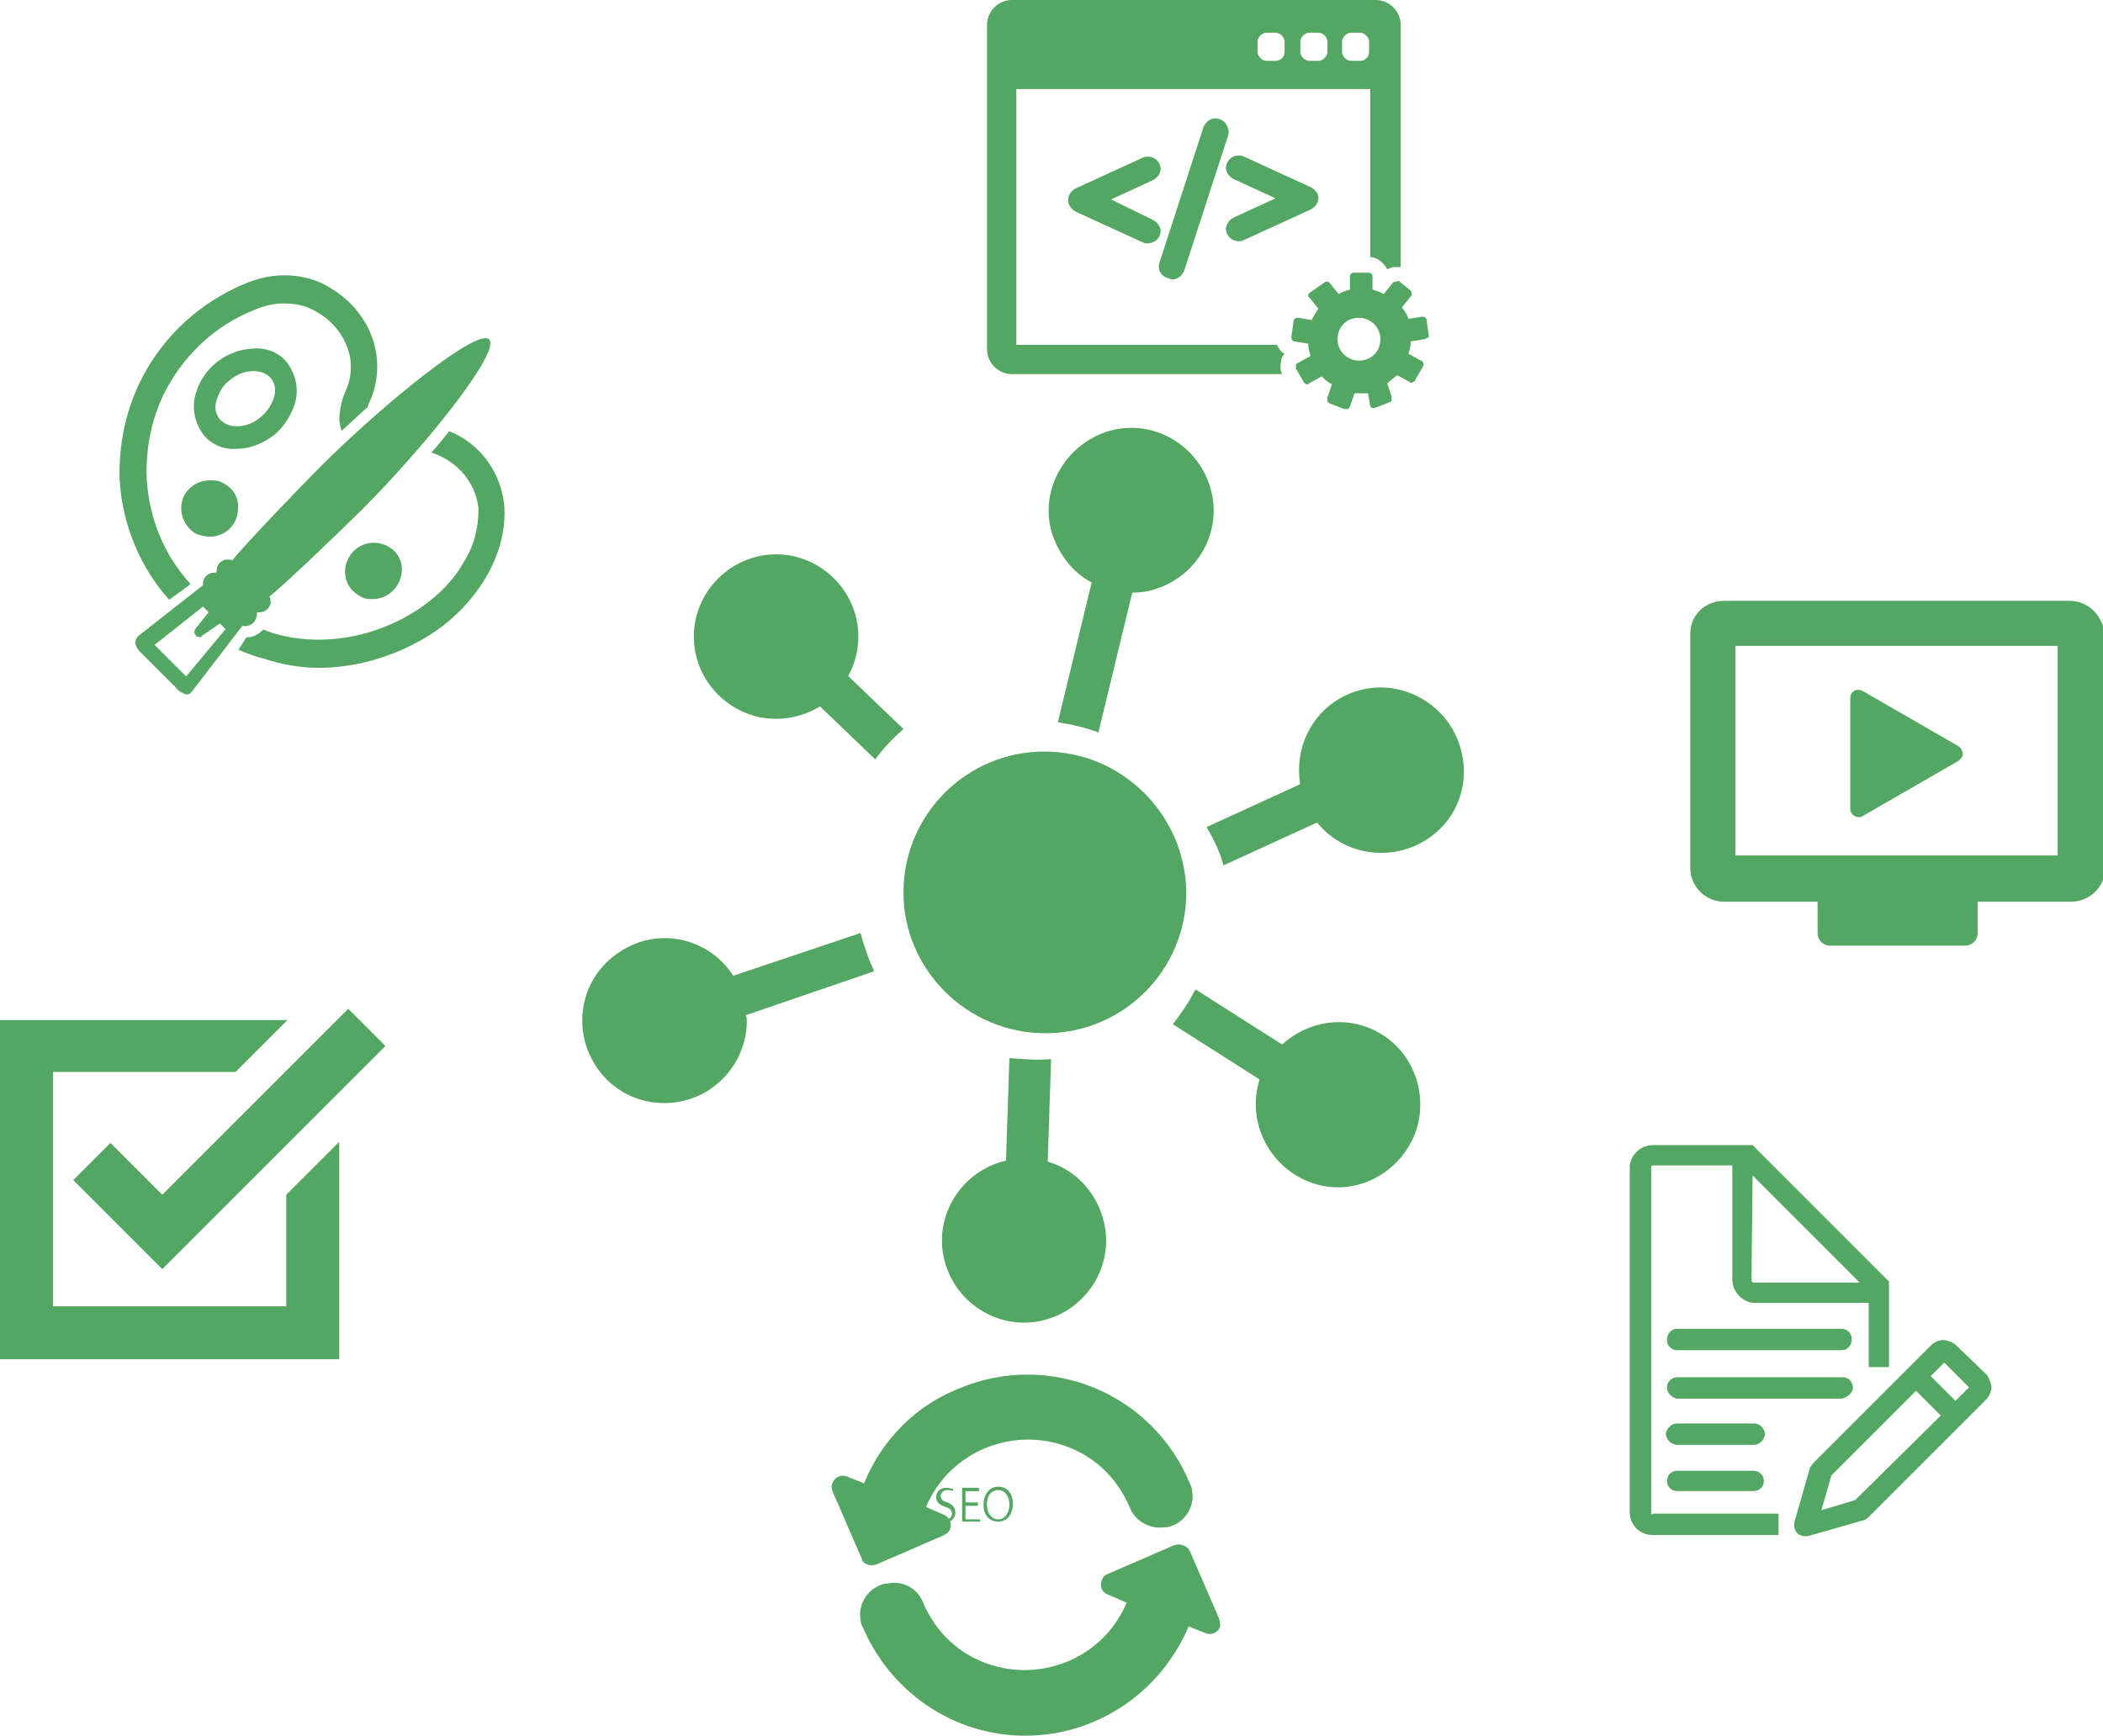
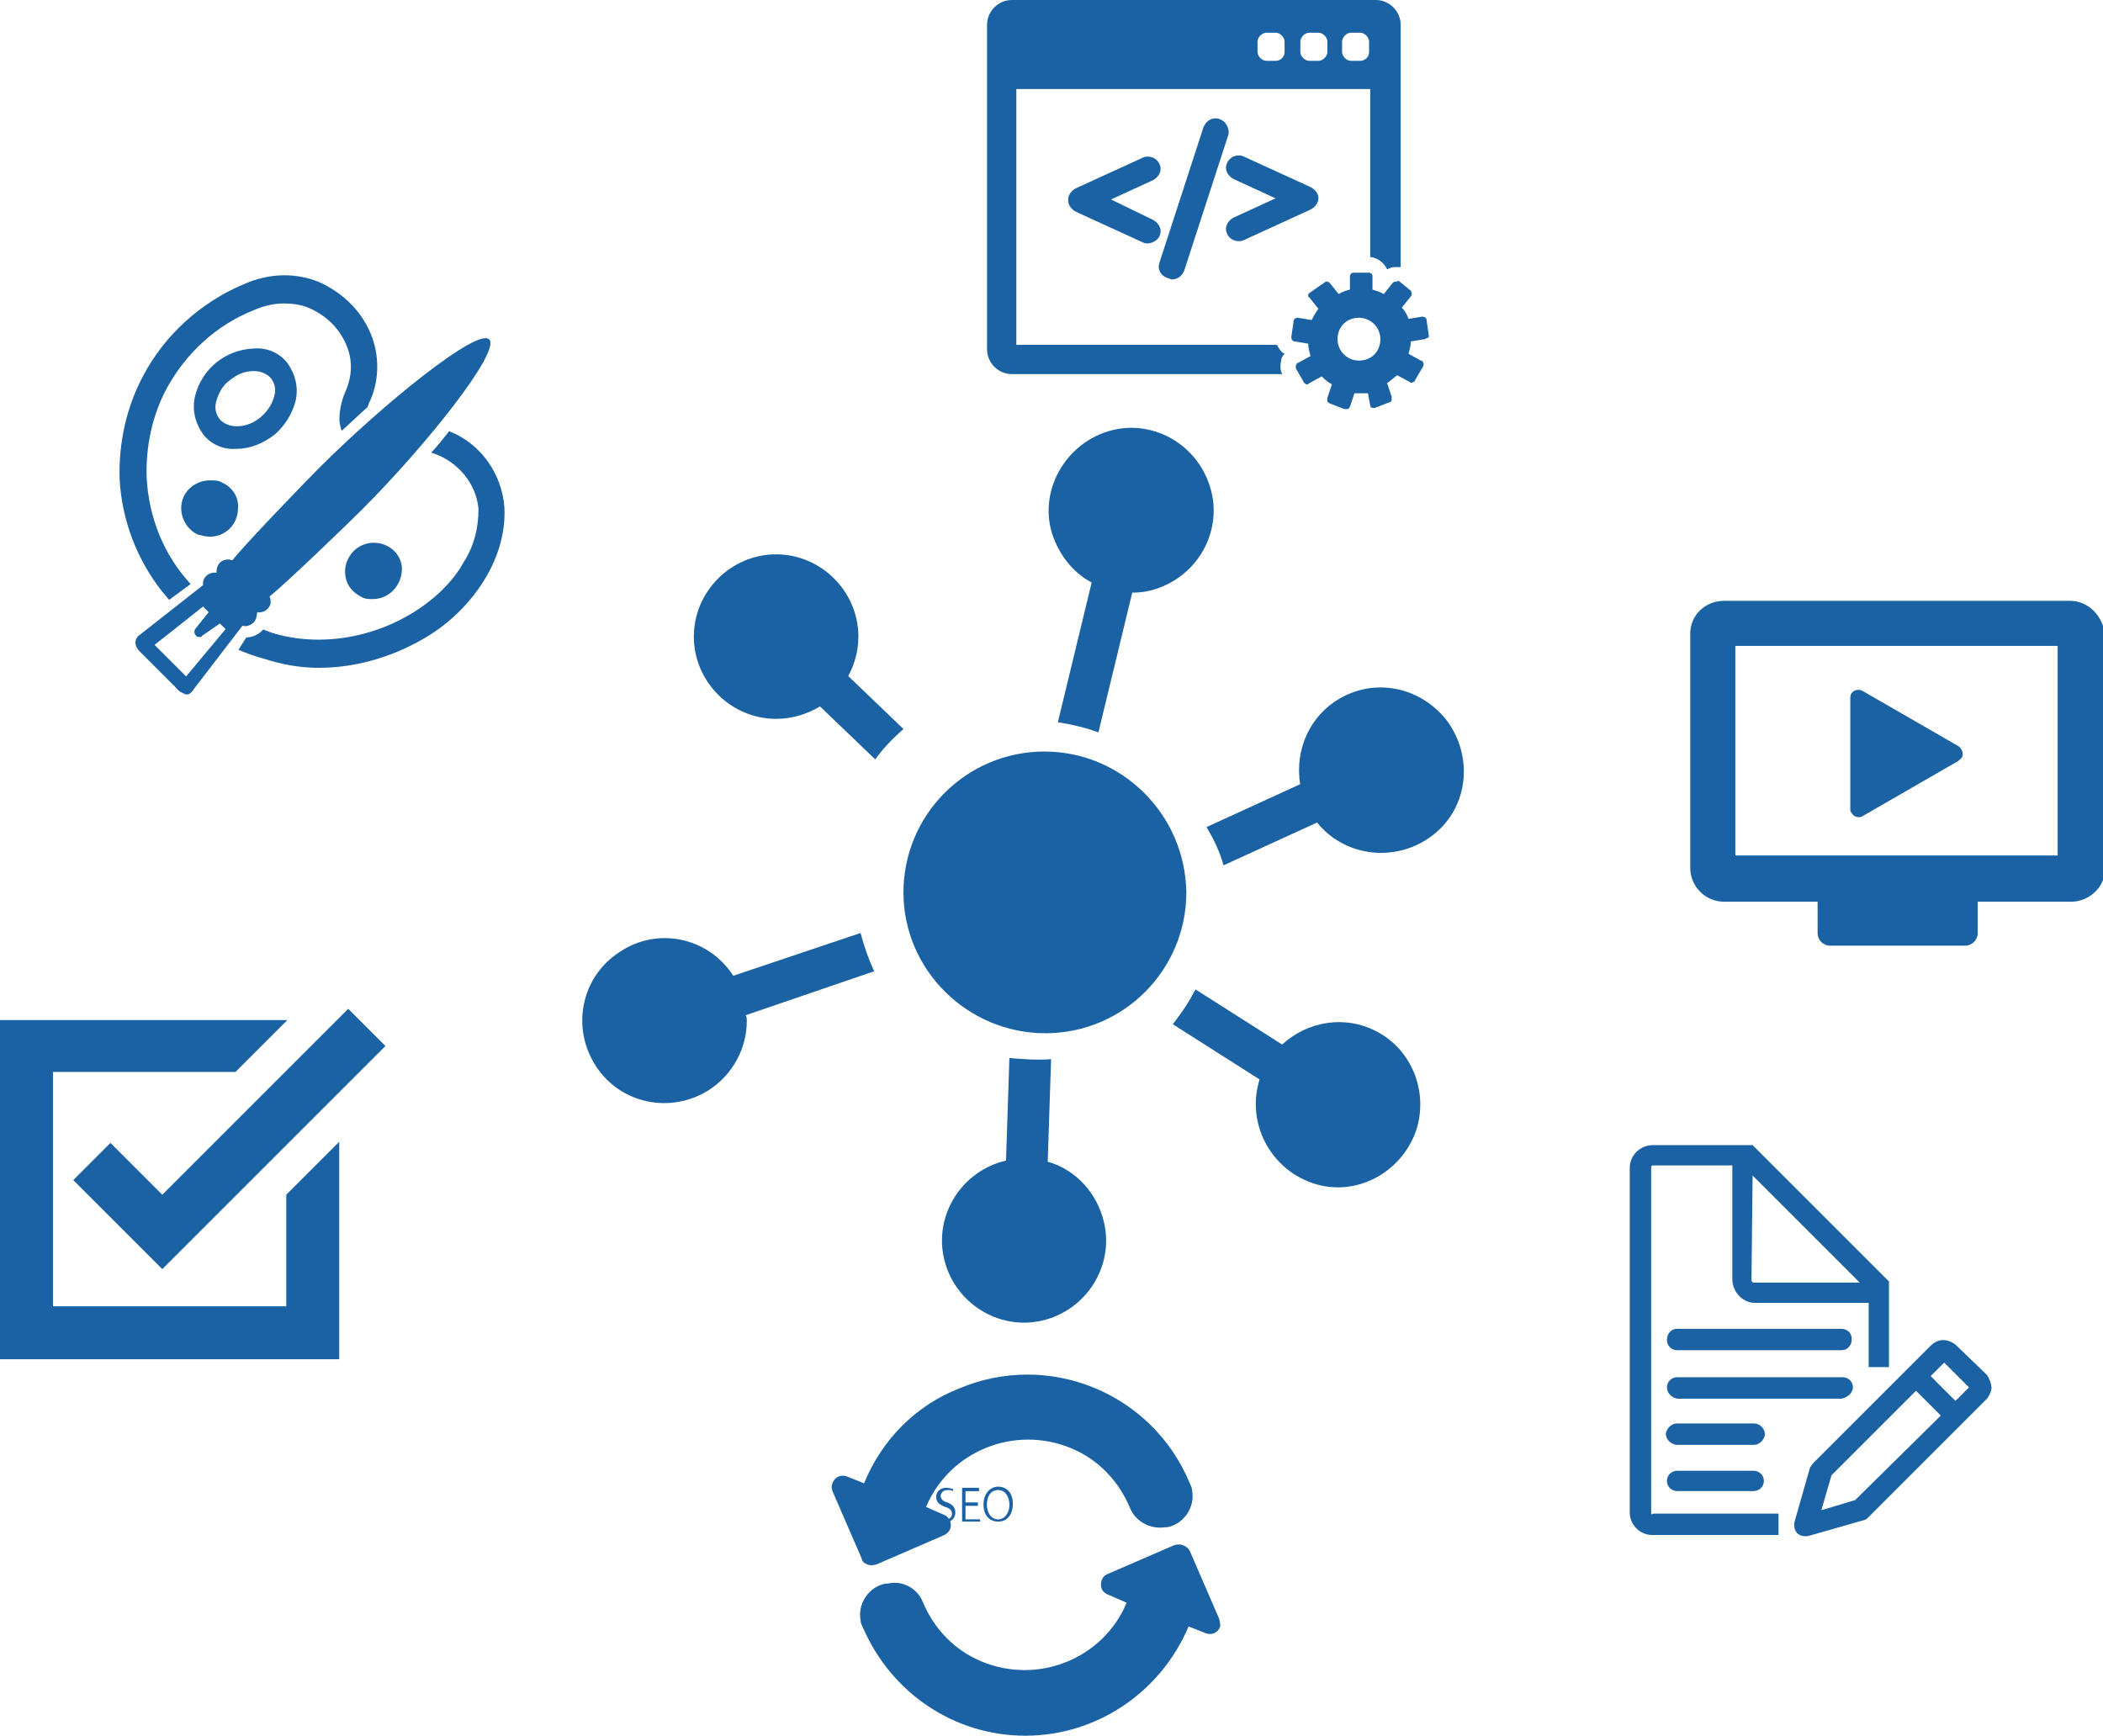
<svg xmlns="http://www.w3.org/2000/svg" version="1.1" id="レイヤー_1" x="0px" y="0px" viewBox="0 0 186.6 154" style="enable-background:new 0 0 186.6 154;" xml:space="preserve">
  <style type="text/css">
- 	.st0{fill:#54A762;}
+ 	.st0{fill:#1A62A3;}
	.st1{enable-background:new    ;}
</style>
  <g id="グループ_1678" transform="translate(10.614 24.529)">
    <g id="グループ_1676" transform="translate(10.543 13.736)">
-       <path id="パス_2271" class="st0" d="M12,9.9c-1,0-1.9,0.6-2.3,1.5c-0.3,0.6-0.3,1.3-0.1,1.9c0.2,0.6,0.7,1.1,1.3,1.4    c0.3,0.2,0.7,0.2,1,0.2c1.4,0,2.5-1.1,2.6-2.5C14.6,11.1,13.5,9.9,12,9.9C12,9.9,12,9.9,12,9.9L12,9.9z" />
-       <path id="パス_2272" class="st0" d="M23.6,6.8c-0.2-3-2.1-5.7-4.9-6.8c-0.5,0.6-1,1.3-1.6,1.9c2.3,0.7,4,2.7,4.2,5    c0,1.7-0.4,3.3-1.3,4.7c-1.9,3.5-7,6.9-12.9,6.9c-1.4,0-2.8-0.2-4.1-0.6c-0.3-0.1-0.5-0.2-0.8-0.3c0,0-0.1,0.1-0.1,0.1    c-0.4,0.4-0.9,0.6-1.4,0.6L0,19.4c0.7,0.3,1.5,0.6,2.3,0.8C3.8,20.7,5.5,21,7.1,21l0,0c3.2,0,6.3-0.9,9-2.4    c2.4-1.3,4.5-3.3,5.9-5.7C23.1,11,23.7,8.9,23.6,6.8L23.6,6.8z" />
+       <path id="パス_2271" class="st0" d="M12,9.9c-1,0-1.9,0.6-2.3,1.5c-0.3,0.6-0.3,1.3-0.1,1.9c0.2,0.6,0.7,1.1,1.3,1.4    c0.3,0.2,0.7,0.2,1,0.2c1.4,0,2.5-1.1,2.6-2.5C14.6,11.1,13.5,9.9,12,9.9L12,9.9L12,9.9z" />
+       <path id="パス_2272" class="st0" d="M23.6,6.8c-0.2-3-2.1-5.7-4.9-6.8c-0.5,0.6-1,1.3-1.6,1.9c2.3,0.7,4,2.7,4.2,5    c0,1.7-0.4,3.3-1.3,4.7c-1.9,3.5-7,6.9-12.9,6.9c-1.4,0-2.8-0.2-4.1-0.6c-0.3-0.1-0.5-0.2-0.8-0.3l-0.1,0.1    c-0.4,0.4-0.9,0.6-1.4,0.6L0,19.4c0.7,0.3,1.5,0.6,2.3,0.8C3.8,20.7,5.5,21,7.1,21l0,0c3.2,0,6.3-0.9,9-2.4    c2.4-1.3,4.5-3.3,5.9-5.7C23.1,11,23.7,8.9,23.6,6.8L23.6,6.8z" />
    </g>
    <path id="パス_2273" class="st0" d="M9.1,18.3c-0.3-0.2-0.7-0.2-1.1-0.2c-1,0-1.9,0.6-2.3,1.4c-0.6,1.3,0,2.8,1.2,3.4   C7.3,23,7.7,23.1,8,23.1c1.4,0,2.5-1.1,2.5-2.5C10.6,19.6,10,18.7,9.1,18.3z" />
    <g id="グループ_1677" transform="translate(0)">
      <path id="パス_2274" class="st0" d="M15.6,11.1c0.3-1.2,0-2.4-0.7-3.4c-0.7-0.9-1.8-1.4-3-1.3c-2.5,0.1-4.6,1.8-5.2,4.2    c-0.3,1.2,0,2.4,0.7,3.4c0.7,0.9,1.8,1.4,3,1.3c1.2,0,2.4-0.5,3.4-1.3C14.7,13.2,15.3,12.2,15.6,11.1L15.6,11.1z M12.5,12.5    c-0.6,0.5-1.3,0.8-2.1,0.8c-0.6,0-1.1-0.2-1.5-0.6c-0.4-0.5-0.5-1.1-0.3-1.7c0.2-0.7,0.6-1.4,1.2-1.8c0.6-0.5,1.3-0.8,2.1-0.8    c0.6,0,1.1,0.2,1.5,0.6c0.4,0.5,0.5,1.1,0.3,1.7C13.5,11.4,13.1,12,12.5,12.5L12.5,12.5z" />
-       <path id="パス_2275" class="st0" d="M4.4,28.7l1.9-1.4l0,0c-2.4-2.6-3.7-5.9-3.9-9.4c-0.1-2.8,0.5-5.6,1.8-8    c1.7-3.1,4.4-5.6,7.7-6.9c0.9-0.4,1.8-0.6,2.7-0.6c0.7,0,1.5,0.1,2.2,0.4c1.6,0.7,2.8,1.9,3.4,3.5c0.5,1.3,0.4,2.7-0.2,4    c-0.3,0.7-0.5,1.6-0.5,2.4c0,0.3,0.1,0.7,0.2,1c0.8-0.7,1.5-1.4,2.3-2.1c0-0.1,0.1-0.2,0.1-0.3c0.9-1.8,1-4,0.3-5.9    c-0.8-2.2-2.5-3.9-4.7-4.9c-1-0.4-2-0.6-3.1-0.6c-1.2,0-2.5,0.3-3.6,0.8C7.2,2.3,4,5.2,2.1,8.8l0,0c-1.5,2.8-2.2,6-2.1,9.2    c0.2,3.6,1.5,7.1,3.8,10C4,28.2,4.2,28.5,4.4,28.7L4.4,28.7z" />
+       <path id="パス_2275" class="st0" d="M4.4,28.7l1.9-1.4l0,0c-2.4-2.6-3.7-5.9-3.9-9.4c-0.1-2.8,0.5-5.6,1.8-8    C5.9,6.8,8.6,4.3,11.9,3c0.9-0.4,1.8-0.6,2.7-0.6c0.7,0,1.5,0.1,2.2,0.4c1.6,0.7,2.8,1.9,3.4,3.5c0.5,1.3,0.4,2.7-0.2,4    c-0.3,0.7-0.5,1.6-0.5,2.4c0,0.3,0.1,0.7,0.2,1c0.8-0.7,1.5-1.4,2.3-2.1c0-0.1,0.1-0.2,0.1-0.3c0.9-1.8,1-4,0.3-5.9    c-0.8-2.2-2.5-3.9-4.7-4.9c-1-0.4-2-0.6-3.1-0.6c-1.2,0-2.5,0.3-3.6,0.8C7.2,2.3,4,5.2,2.1,8.8l0,0c-1.5,2.8-2.2,6-2.1,9.2    c0.2,3.6,1.5,7.1,3.8,10C4,28.2,4.2,28.5,4.4,28.7L4.4,28.7z" />
    </g>
-     <path id="パス_2276" class="st0" d="M4.8,36.3c0.1,0,0.1,0.1,0.1,0.1s0.1,0.1,0.1,0.1l0,0c0.2,0.3,0.6,0.5,0.9,0.6   c0,0,0.1,0,0.1,0c0.2,0,0.4-0.2,0.6-0.5l4.3-5.6c0.3,0.1,0.7,0,1-0.3c0.2-0.2,0.3-0.6,0.3-0.9c0.6,0.1,1.1-0.3,1.2-0.8   c0-0.2,0-0.4-0.1-0.6c1.3-1,6.9-6.4,8.2-7.7c5.7-5.7,12.3-14,11.3-15.1S23.4,11.3,17.7,17c-1.3,1.3-6.7,6.9-7.7,8.2   c-0.5-0.2-1.1,0-1.3,0.5c-0.1,0.2-0.1,0.4-0.1,0.6c-0.6-0.1-1.1,0.3-1.2,0.8c0,0.1,0,0.2,0,0.3l-5.6,4.4c-0.2,0.1-0.4,0.4-0.4,0.7   c0,0.3,0.2,0.6,0.4,0.8 M5.9,35.5c0,0-0.1-0.1-0.1-0.1l-2.6-2.6c0,0-0.1-0.1-0.1-0.1l4.3-3.4l0.5,0.5l-1.2,1.5   c-0.1,0.2-0.1,0.4,0.1,0.6c0.1,0.1,0.2,0.1,0.3,0.1c0.1,0,0.2,0,0.2-0.1l1.6-1.1l0.5,0.5L5.9,35.5z" />
+     <path id="パス_2276" class="st0" d="M4.8,36.3C4.9,36.3,4.9,36.4,4.8,36.3L5,36.5l0,0c0.2,0.3,0.6,0.5,0.9,0.6H6   c0.2,0,0.4-0.2,0.6-0.5l4.3-5.6c0.3,0.1,0.7,0,1-0.3c0.2-0.2,0.3-0.6,0.3-0.9c0.6,0.1,1.1-0.3,1.2-0.8c0-0.2,0-0.4-0.1-0.6   c1.3-1,6.9-6.4,8.2-7.7c5.7-5.7,12.3-14,11.3-15.1S23.4,11.3,17.7,17c-1.3,1.3-6.7,6.9-7.7,8.2c-0.5-0.2-1.1,0-1.3,0.5   c-0.1,0.2-0.1,0.4-0.1,0.6c-0.6-0.1-1.1,0.3-1.2,0.8c0,0.1,0,0.2,0,0.3l-5.6,4.4c-0.2,0.1-0.4,0.4-0.4,0.7s0.2,0.6,0.4,0.8    M5.9,35.5L5.9,35.5l-2.7-2.7l-0.1-0.1l4.3-3.4l0.5,0.5l-1.2,1.5c-0.1,0.2-0.1,0.4,0.1,0.6C6.9,32,7,32,7.1,32c0.1,0,0.2,0,0.2-0.1   l1.6-1.1l0.5,0.5L5.9,35.5z" />
  </g>
  <g id="グループ_1680" transform="translate(87.581 0)">
    <g id="グループ_1679" transform="translate(0)">
-       <path id="パス_2277" class="st0" d="M26.4,31.4c-0.2-0.1-0.4-0.3-0.5-0.5c-0.1-0.1-0.1-0.2-0.2-0.3H2.6V7.9H34v14.9    c0.7,0.1,1.2,0.5,1.5,1.1c0.2-0.1,0.4-0.2,0.7-0.2c0.2,0,0.3,0,0.5,0V2.2c0-1.2-1-2.2-2.2-2.2H2.2C1,0,0,1,0,2.2V31    c0,1.2,1,2.2,2.2,2.2h24C26,32.9,26,32.4,26.1,32C26.1,31.8,26.2,31.6,26.4,31.4L26.4,31.4z M31.5,3.7c0-0.4,0.4-0.8,0.8-0.8    c0,0,0,0,0,0h0.8c0.4,0,0.8,0.4,0.8,0.8v0.9c0,0.5-0.4,0.8-0.8,0.8h-0.8c-0.4,0-0.8-0.4-0.8-0.8c0,0,0,0,0,0V3.7z M27.8,3.7    c0-0.4,0.4-0.8,0.8-0.8c0,0,0,0,0,0h0.8c0.4,0,0.8,0.4,0.8,0.8c0,0,0,0,0,0v0.9c0,0.4-0.4,0.8-0.8,0.8c0,0,0,0,0,0h-0.8    c-0.4,0-0.8-0.4-0.8-0.8c0,0,0,0,0,0V3.7z M24,3.7c0-0.4,0.4-0.8,0.8-0.8c0,0,0,0,0,0h0.8c0.4,0,0.8,0.4,0.8,0.8v0.9    c0,0.5-0.4,0.8-0.8,0.8h-0.8c-0.4,0-0.8-0.4-0.8-0.8c0,0,0,0,0,0V3.7z" />
-       <path id="パス_2278" class="st0" d="M39.2,29.8l-0.2-1.4c0-0.2-0.2-0.3-0.4-0.3c0,0,0,0,0,0l-1.2,0.2c-0.1-0.3-0.3-0.7-0.6-1    l0.8-1c0.1-0.1,0.1-0.4,0-0.5l-1.1-0.9C36.4,25,36.3,25,36.2,25c-0.1,0-0.2,0.1-0.2,0.1l-0.8,1c-0.3-0.2-0.7-0.3-1-0.4v-1.2    c0-0.2-0.2-0.3-0.3-0.3h-1.4c-0.2,0-0.3,0.2-0.3,0.3l0,0v1.2c-0.4,0.1-0.7,0.2-1,0.4l-0.8-1c-0.1-0.1-0.3-0.2-0.5,0c0,0,0,0,0,0    L28.6,26c-0.1,0.1-0.1,0.1-0.1,0.2c0,0.1,0,0.2,0.1,0.2l0.8,1c-0.2,0.3-0.4,0.6-0.6,1l-1.2-0.2c-0.2,0-0.4,0.1-0.4,0.3    c0,0,0,0,0,0l-0.2,1.4c0,0.1,0,0.2,0.1,0.3c0.1,0.1,0.1,0.1,0.2,0.1l1.2,0.2c0,0.4,0.1,0.7,0.2,1.1l-1.1,0.6    c-0.1,0-0.1,0.1-0.2,0.2c0,0.1,0,0.2,0,0.3l0.7,1.2c0,0.1,0.1,0.1,0.2,0.2c0,0,0.1,0,0.1,0c0.1,0,0.1,0,0.2-0.1l1.1-0.6    c0.3,0.3,0.5,0.5,0.9,0.7l-0.4,1.2c0,0.1,0,0.2,0,0.3c0,0.1,0.1,0.1,0.2,0.2l1.3,0.5c0,0,0.1,0,0.1,0c0.1,0,0.1,0,0.2,0    c0.1,0,0.1-0.1,0.2-0.2l0.4-1.2c0.2,0,0.4,0,0.6,0c0.2,0,0.4,0,0.6,0L34,36c0,0.1,0.1,0.2,0.2,0.2c0,0,0.1,0,0.1,0    c0,0,0.1,0,0.1,0l1.3-0.5c0.1,0,0.2-0.1,0.2-0.2c0-0.1,0-0.2,0-0.3l-0.4-1.2c0.3-0.2,0.6-0.5,0.9-0.7l1.1,0.6    c0.1,0.1,0.2,0.1,0.3,0c0.1,0,0.2-0.1,0.2-0.2l0.7-1.2c0-0.1,0.1-0.2,0-0.3c0-0.1-0.1-0.2-0.2-0.2l-1.1-0.6    c0.1-0.4,0.2-0.7,0.2-1.1l1.2-0.2c0.1,0,0.2-0.1,0.2-0.1C39.2,30,39.2,29.9,39.2,29.8L39.2,29.8z M33,32c-1,0-1.9-0.8-1.9-1.9    s0.8-1.9,1.9-1.9c1,0,1.9,0.8,1.9,1.9l0,0C34.9,31.2,34.1,32,33,32C33.1,32,33.1,32,33,32z" />
+       <path id="パス_2277" class="st0" d="M26.4,31.4c-0.2-0.1-0.4-0.3-0.5-0.5c-0.1-0.1-0.1-0.2-0.2-0.3H2.6V7.9H34v14.9    c0.7,0.1,1.2,0.5,1.5,1.1c0.2-0.1,0.4-0.2,0.7-0.2c0.2,0,0.3,0,0.5,0V2.2c0-1.2-1-2.2-2.2-2.2H2.2C1,0,0,1,0,2.2V31    c0,1.2,1,2.2,2.2,2.2h24C26,32.9,26,32.4,26.1,32C26.1,31.8,26.2,31.6,26.4,31.4L26.4,31.4z M31.5,3.7c0-0.4,0.4-0.8,0.8-0.8l0,0    h0.8c0.4,0,0.8,0.4,0.8,0.8v0.9c0,0.5-0.4,0.8-0.8,0.8h-0.8c-0.4,0-0.8-0.4-0.8-0.8l0,0V3.7z M27.8,3.7c0-0.4,0.4-0.8,0.8-0.8l0,0    h0.8c0.4,0,0.8,0.4,0.8,0.8l0,0v0.9c0,0.4-0.4,0.8-0.8,0.8l0,0h-0.8c-0.4,0-0.8-0.4-0.8-0.8l0,0V3.7z M24,3.7    c0-0.4,0.4-0.8,0.8-0.8l0,0h0.8c0.4,0,0.8,0.4,0.8,0.8v0.9c0,0.5-0.4,0.8-0.8,0.8h-0.8C24.4,5.4,24,5,24,4.6l0,0V3.7z" />
+       <path id="パス_2278" class="st0" d="M39.2,29.8L39,28.4c0-0.2-0.2-0.3-0.4-0.3l0,0l-1.2,0.2c-0.1-0.3-0.3-0.7-0.6-1l0.8-1    c0.1-0.1,0.1-0.4,0-0.5l-1.1-0.9C36.4,25,36.3,25,36.2,25S36,25.1,36,25.1l-0.8,1c-0.3-0.2-0.7-0.3-1-0.4v-1.2    c0-0.2-0.2-0.3-0.3-0.3h-1.4c-0.2,0-0.3,0.2-0.3,0.3l0,0v1.2c-0.4,0.1-0.7,0.2-1,0.4l-0.8-1c-0.1-0.1-0.3-0.2-0.5,0l0,0L28.6,26    c-0.1,0.1-0.1,0.1-0.1,0.2s0,0.2,0.1,0.2l0.8,1c-0.2,0.3-0.4,0.6-0.6,1l-1.2-0.2c-0.2,0-0.4,0.1-0.4,0.3l0,0L27,29.9    c0,0.1,0,0.2,0.1,0.3c0.1,0.1,0.1,0.1,0.2,0.1l1.2,0.2c0,0.4,0.1,0.7,0.2,1.1l-1.1,0.6c-0.1,0-0.1,0.1-0.2,0.2c0,0.1,0,0.2,0,0.3    l0.7,1.2c0,0.1,0.1,0.1,0.2,0.2h0.1c0.1,0,0.1,0,0.2-0.1l1.1-0.6c0.3,0.3,0.5,0.5,0.9,0.7l-0.4,1.2c0,0.1,0,0.2,0,0.3    s0.1,0.1,0.2,0.2l1.3,0.5h0.1c0.1,0,0.1,0,0.2,0c0.1,0,0.1-0.1,0.2-0.2l0.4-1.2c0.2,0,0.4,0,0.6,0c0.2,0,0.4,0,0.6,0L34,36    c0,0.1,0.1,0.2,0.2,0.2h0.1h0.1l1.3-0.5c0.1,0,0.2-0.1,0.2-0.2c0-0.1,0-0.2,0-0.3L35.5,34c0.3-0.2,0.6-0.5,0.9-0.7l1.1,0.6    c0.1,0.1,0.2,0.1,0.3,0c0.1,0,0.2-0.1,0.2-0.2l0.7-1.2c0-0.1,0.1-0.2,0-0.3c0-0.1-0.1-0.2-0.2-0.2l-1.1-0.6    c0.1-0.4,0.2-0.7,0.2-1.1l1.2-0.2c0.1,0,0.2-0.1,0.2-0.1C39.2,30,39.2,29.9,39.2,29.8L39.2,29.8z M33,32c-1,0-1.9-0.8-1.9-1.9    s0.8-1.9,1.9-1.9c1,0,1.9,0.8,1.9,1.9l0,0C34.9,31.2,34.1,32,33,32C33.1,32,33.1,32,33,32z" />
    </g>
-     <path id="パス_2279" class="st0" d="M15.4,20.5c0-0.4-0.3-0.8-0.7-1L11,17.7l3.7-1.7c0.4-0.2,0.7-0.6,0.7-1v0   c0-0.6-0.5-1.1-1.1-1.1c0,0,0,0,0,0c-0.2,0-0.3,0-0.5,0.1l-5.9,2.7c-0.4,0.2-0.7,0.6-0.7,1v0.1c0,0.4,0.3,0.8,0.7,1l5.9,2.7   c0.2,0.1,0.3,0.1,0.5,0.1c0.2,0,0.4-0.1,0.6-0.2C15.2,21.2,15.4,20.9,15.4,20.5L15.4,20.5z" />
-     <path id="パス_2280" class="st0" d="M21.2,11c-0.2-0.3-0.6-0.5-0.9-0.5h0c-0.5,0-0.9,0.3-1.1,0.8l-3.9,12   c-0.2,0.6,0.1,1.2,0.8,1.4c0.1,0,0.2,0.1,0.3,0.1h0c0.5,0,0.9-0.3,1.1-0.8l3.9-12C21.5,11.7,21.4,11.3,21.2,11L21.2,11z" />
-     <path id="パス_2281" class="st0" d="M28.7,16.6l-5.9-2.7c-0.2-0.1-0.3-0.1-0.5-0.1c-0.6,0-1.1,0.5-1.1,1.1c0,0,0,0,0,0v0   c0,0.4,0.3,0.8,0.7,1l3.7,1.7l-3.7,1.7c-0.4,0.2-0.7,0.6-0.7,1v0c0,0.6,0.5,1.1,1.1,1.1c0,0,0,0,0,0c0.2,0,0.3,0,0.5-0.1l5.9-2.7   c0.4-0.2,0.7-0.6,0.7-1v-0.1C29.4,17.2,29.1,16.8,28.7,16.6L28.7,16.6z" />
+     <path id="パス_2279" class="st0" d="M15.4,20.5c0-0.4-0.3-0.8-0.7-1L11,17.7l3.7-1.7c0.4-0.2,0.7-0.6,0.7-1l0,0   c0-0.6-0.5-1.1-1.1-1.1l0,0c-0.2,0-0.3,0-0.5,0.1l-5.9,2.7c-0.4,0.2-0.7,0.6-0.7,1v0.1c0,0.4,0.3,0.8,0.7,1l5.9,2.7   c0.2,0.1,0.3,0.1,0.5,0.1s0.4-0.1,0.6-0.2C15.2,21.2,15.4,20.9,15.4,20.5L15.4,20.5z" />
+     <path id="パス_2280" class="st0" d="M21.2,11c-0.2-0.3-0.6-0.5-0.9-0.5l0,0c-0.5,0-0.9,0.3-1.1,0.8l-3.9,12   c-0.2,0.6,0.1,1.2,0.8,1.4c0.1,0,0.2,0.1,0.3,0.1l0,0c0.5,0,0.9-0.3,1.1-0.8l3.9-12C21.5,11.7,21.4,11.3,21.2,11L21.2,11z" />
+     <path id="パス_2281" class="st0" d="M28.7,16.6l-5.9-2.7c-0.2-0.1-0.3-0.1-0.5-0.1c-0.6,0-1.1,0.5-1.1,1.1l0,0l0,0   c0,0.4,0.3,0.8,0.7,1l3.7,1.7l-3.7,1.7c-0.4,0.2-0.7,0.6-0.7,1l0,0c0,0.6,0.5,1.1,1.1,1.1l0,0c0.2,0,0.3,0,0.5-0.1l5.9-2.7   c0.4-0.2,0.7-0.6,0.7-1v-0.1C29.4,17.2,29.1,16.8,28.7,16.6L28.7,16.6z" />
  </g>
  <g id="グループ_1681" transform="translate(0 89.524)">
    <path id="パス_2282" class="st0" d="M25.4,26.4H4.7V5.6h16.2L25.5,1H0v30.1h30.1V11.8l-4.7,4.7L25.4,26.4z" />
    <path id="パス_2283" class="st0" d="M9.8,11.9l-3.3,3.3l7.9,7.9L34.2,3.3L30.9,0L14.4,16.5L9.8,11.9z" />
  </g>
  <g id="グループ_1685" transform="translate(73.768 121.931)">
    <g id="グループ_1683" transform="translate(0 0)">
      <g id="グループ_1682" transform="translate(0)">
-         <path id="パス_2284" class="st0" d="M3.2,16.9C3.4,17,3.7,17,4,16.9l6-2.6c0.4-0.2,0.6-0.5,0.6-0.9c0-0.4-0.3-0.8-0.6-0.9     l-1.6-0.7c2.1-5,7.9-7.3,12.9-5.2c2.4,1,4.2,2.9,5.2,5.3c0.5,1.2,1.8,1.9,3.1,1.7l0.2,0c1.5-0.3,2.5-1.8,2.2-3.3     c0-0.2-0.1-0.4-0.2-0.6c-3.3-8-12.5-11.8-20.5-8.4C7.5,2.8,4.5,5.8,2.9,9.7L1.4,9.1c-0.5-0.2-1.1,0-1.3,0.6     C0,9.9,0,10.1,0.1,10.4l2.6,6C2.7,16.6,2.9,16.8,3.2,16.9L3.2,16.9z" />
+         <path id="パス_2284" class="st0" d="M3.2,16.9C3.4,17,3.7,17,4,16.9l6-2.6c0.4-0.2,0.6-0.5,0.6-0.9s-0.3-0.8-0.6-0.9l-1.6-0.7     c2.1-5,7.9-7.3,12.9-5.2c2.4,1,4.2,2.9,5.2,5.3c0.5,1.2,1.8,1.9,3.1,1.7h0.2c1.5-0.3,2.5-1.8,2.2-3.3c0-0.2-0.1-0.4-0.2-0.6     c-3.3-8-12.5-11.8-20.5-8.4C7.5,2.8,4.5,5.8,2.9,9.7L1.4,9.1c-0.5-0.2-1.1,0-1.3,0.6C0,9.9,0,10.1,0.1,10.4l2.6,6     C2.7,16.6,2.9,16.8,3.2,16.9L3.2,16.9z" />
      </g>
-       <path id="パス_2285" class="st0" d="M34.4,21.7l-2.6-6c-0.1-0.2-0.3-0.4-0.6-0.5c-0.2-0.1-0.5-0.1-0.8,0l-6,2.6    C24,18,23.8,18.6,24,19.1c0.1,0.2,0.3,0.4,0.6,0.5l1.6,0.7c-2.1,5-7.9,7.3-12.9,5.2c-2.4-1-4.2-2.9-5.2-5.3    C7.6,19,6.3,18.3,5,18.6l-0.2,0c-1.5,0.3-2.5,1.8-2.2,3.3c0,0.2,0.1,0.4,0.2,0.6c2.5,5.8,8.1,9.6,14.4,9.6c6.3,0,12-3.8,14.5-9.7    l1.5,0.6c0.5,0.2,1.1,0,1.3-0.6C34.5,22.2,34.5,22,34.4,21.7L34.4,21.7z" />
+       <path id="パス_2285" class="st0" d="M34.4,21.7l-2.6-6c-0.1-0.2-0.3-0.4-0.6-0.5c-0.2-0.1-0.5-0.1-0.8,0l-6,2.6    C24,18,23.8,18.6,24,19.1c0.1,0.2,0.3,0.4,0.6,0.5l1.6,0.7c-2.1,5-7.9,7.3-12.9,5.2c-2.4-1-4.2-2.9-5.2-5.3    C7.6,19,6.3,18.3,5,18.6H4.8c-1.5,0.3-2.5,1.8-2.2,3.3c0,0.2,0.1,0.4,0.2,0.6c2.5,5.8,8.1,9.6,14.4,9.6s12-3.8,14.5-9.7l1.5,0.6    c0.5,0.2,1.1,0,1.3-0.6C34.5,22.2,34.5,22,34.4,21.7L34.4,21.7z" />
    </g>
    <g class="st1">
-       <path class="st0" d="M10.8,10.4c-0.1-0.1-0.3-0.1-0.5-0.1c-0.4,0-0.6,0.3-0.6,0.5c0,0.3,0.2,0.5,0.6,0.6c0.5,0.2,0.7,0.5,0.7,0.9    c0,0.5-0.4,0.9-1,0.9c-0.3,0-0.6-0.1-0.7-0.2l0.1-0.3c0.2,0.1,0.4,0.2,0.7,0.2c0.4,0,0.6-0.2,0.6-0.5c0-0.3-0.2-0.5-0.6-0.6    c-0.5-0.2-0.8-0.4-0.8-0.9c0-0.5,0.4-0.8,0.9-0.8c0.3,0,0.5,0.1,0.6,0.1L10.8,10.4z" />
+       <path class="st0" d="M10.8,10.4c-0.1-0.1-0.3-0.1-0.5-0.1c-0.4,0-0.6,0.3-0.6,0.5c0,0.3,0.2,0.5,0.6,0.6c0.5,0.2,0.7,0.5,0.7,0.9    c0,0.5-0.4,0.9-1,0.9c-0.3,0-0.6-0.1-0.7-0.2l0.1-0.3c0.2,0.1,0.4,0.2,0.7,0.2c0.4,0,0.6-0.2,0.6-0.5s-0.2-0.5-0.6-0.6    c-0.5-0.2-0.8-0.4-0.8-0.9s0.4-0.8,0.9-0.8c0.3,0,0.5,0.1,0.6,0.1V10.4z" />
      <path class="st0" d="M13.2,13.1h-1.6v-3h1.5v0.3h-1.2v1H13v0.3h-1.1v1.2h1.3V13.1z" />
-       <path class="st0" d="M16.1,11.5c0,1.1-0.6,1.6-1.3,1.6c-0.8,0-1.3-0.6-1.3-1.5c0-1,0.6-1.6,1.3-1.6C15.6,10,16.1,10.6,16.1,11.5z     M13.8,11.6c0,0.6,0.3,1.3,1,1.3c0.6,0,1-0.6,1-1.3c0-0.6-0.3-1.3-1-1.3C14.1,10.3,13.8,10.9,13.8,11.6z" />
+       <path class="st0" d="M16.1,11.5c0,1.1-0.6,1.6-1.3,1.6c-0.8,0-1.3-0.6-1.3-1.5c0-1,0.6-1.6,1.3-1.6C15.6,10,16.1,10.6,16.1,11.5z     M13.8,11.6c0,0.6,0.3,1.3,1,1.3c0.6,0,1-0.6,1-1.3c0-0.6-0.3-1.3-1-1.3S13.8,10.9,13.8,11.6z" />
    </g>
  </g>
  <g id="グループ_1684" transform="translate(149.977 53.32)">
-     <path id="パス_2286" class="st0" d="M33.7,0H3C1.3,0,0,1.3,0,2.9c0,0,0,0,0,0v20.8c0,1.6,1.3,3,3,3c0,0,0,0,0,0h8.3v2.8   c0,0.6,0.5,1.1,1.1,1.1c0,0,0,0,0,0h12c0.6,0,1.1-0.5,1.1-1.1c0,0,0,0,0,0v-2.8h8.3c1.6,0,3-1.3,3-2.9c0,0,0,0,0,0V3   C36.6,1.3,35.3,0,33.7,0C33.7,0,33.7,0,33.7,0L33.7,0z M32.6,22.6H4V4h28.6L32.6,22.6z" />
+     <path id="パス_2286" class="st0" d="M33.7,0H3C1.3,0,0,1.3,0,2.9l0,0v20.8c0,1.6,1.3,3,3,3l0,0h8.3v2.8c0,0.6,0.5,1.1,1.1,1.1   l0,0h12c0.6,0,1.1-0.5,1.1-1.1l0,0v-2.8h8.3c1.6,0,3-1.3,3-2.9l0,0V3C36.6,1.3,35.3,0,33.7,0L33.7,0L33.7,0z M32.6,22.6H4V4h28.6   V22.6z" />
    <path id="パス_2287" class="st0" d="M23.8,14.2l-8.5,4.9c-0.3,0.2-0.8,0.1-1-0.3c-0.1-0.1-0.1-0.2-0.1-0.4V8.6   c0-0.4,0.3-0.7,0.7-0.7c0.1,0,0.2,0,0.4,0.1l8.5,4.9c0.3,0.2,0.5,0.7,0.3,1C24,14,23.9,14.1,23.8,14.2L23.8,14.2z" />
  </g>
  <g id="グループ_1686" transform="translate(144.609 101.62)">
-     <path id="パス_2288" class="st0" d="M31.7,20.4L29,17.8c-0.3-0.3-0.8-0.5-1.2-0.5c-0.4,0-0.8,0.2-1.1,0.5l-2.1,2.1l-8.3,8.3   c-0.1,0.1-0.2,0.3-0.3,0.4l-1.4,4.9c0,0.1,0,0.2,0,0.3c0,0.5,0.4,0.9,0.9,0.9c0.1,0,0.2,0,0.3,0l4.9-1.4c0.1,0,0.3-0.1,0.4-0.2   l8.4-8.4l2.1-2.1c0.3-0.3,0.4-0.6,0.5-1C32.1,21.2,31.9,20.7,31.7,20.4L31.7,20.4z M20,31.5L17,32.4l0.9-3.1l7.5-7.5l2.2,2.2   L20,31.5z M28.9,22.7l-2.2-2.2l1.2-1.2l2.2,2.2L28.9,22.7z" />
+     <path id="パス_2288" class="st0" d="M31.7,20.4L29,17.8c-0.3-0.3-0.8-0.5-1.2-0.5c-0.4,0-0.8,0.2-1.1,0.5l-2.1,2.1l-8.3,8.3   c-0.1,0.1-0.2,0.3-0.3,0.4l-1.4,4.9c0,0.1,0,0.2,0,0.3c0,0.5,0.4,0.9,0.9,0.9c0.1,0,0.2,0,0.3,0l4.9-1.4c0.1,0,0.3-0.1,0.4-0.2   l8.4-8.4l2.1-2.1c0.3-0.3,0.4-0.6,0.5-1C32.1,21.2,31.9,20.7,31.7,20.4L31.7,20.4z M20,31.5l-3,0.9l0.9-3.1l7.5-7.5l2.2,2.2   L20,31.5z M28.9,22.7l-2.2-2.2l1.2-1.2l2.2,2.2L28.9,22.7z" />
    <path id="パス_2289" class="st0" d="M18.8,16.3H4.2c-0.5,0-0.9,0.4-0.9,1c0,0.5,0.4,0.9,0.9,0.9h14.6c0.5,0,0.9-0.4,0.9-1   C19.7,16.7,19.3,16.3,18.8,16.3z" />
-     <path id="パス_2290" class="st0" d="M19.8,21.5c0-0.5-0.4-0.9-0.9-0.9c0,0,0,0,0,0H4.2c-0.5,0-0.9,0.4-0.9,0.9c0,0,0,0,0,0   c0,0.5,0.4,0.9,0.9,1c0,0,0,0,0,0h14.6C19.3,22.4,19.8,22,19.8,21.5C19.8,21.5,19.8,21.5,19.8,21.5z" />
-     <path id="パス_2291" class="st0" d="M11,24.7H4.2c-0.5,0-0.9,0.4-1,0.9c0,0.5,0.4,0.9,0.9,1c0,0,0,0,0.1,0H11   c0.5,0,0.9-0.4,1-0.9C12,25.2,11.6,24.7,11,24.7C11,24.7,11,24.7,11,24.7z" />
-     <path id="パス_2292" class="st0" d="M11,28.9H4.2c-0.5,0-0.9,0.4-0.9,0.9c0,0.5,0.4,0.9,0.9,0.9H11c0.5,0,0.9-0.4,0.9-0.9   C11.9,29.3,11.5,28.9,11,28.9z" />
-     <path id="パス_2293" class="st0" d="M1.9,32.6V2c0-0.1,0-0.2,0.2-0.2h7v10.1c0,1.1,0.9,2.1,2,2.1c0,0,0,0,0,0h10.1v5.7H23v-7.6h0   L10.9,0l0,0H2.1C1.5,0,1,0.2,0.6,0.6C0.2,1,0,1.5,0,2v30.6c0,1.1,0.9,2,2,2c0,0,0,0,0.1,0h11.1v-1.9H2.1   C1.9,32.8,1.9,32.8,1.9,32.6L1.9,32.6z M10.9,2.7l9.5,9.5H11c-0.1,0-0.2-0.1-0.2-0.2L10.9,2.7z" />
+     <path id="パス_2290" class="st0" d="M19.8,21.5c0-0.5-0.4-0.9-0.9-0.9l0,0H4.2c-0.5,0-0.9,0.4-0.9,0.9l0,0c0,0.5,0.4,0.9,0.9,1   l0,0h14.6C19.3,22.4,19.8,22,19.8,21.5L19.8,21.5z" />
+     <path id="パス_2291" class="st0" d="M11,24.7H4.2c-0.5,0-0.9,0.4-1,0.9c0,0.5,0.4,0.9,0.9,1c0,0,0,0,0.1,0H11   c0.5,0,0.9-0.4,1-0.9C12,25.2,11.6,24.7,11,24.7L11,24.7z" />
+     <path id="パス_2292" class="st0" d="M11,28.9H4.2c-0.5,0-0.9,0.4-0.9,0.9s0.4,0.9,0.9,0.9H11c0.5,0,0.9-0.4,0.9-0.9   S11.5,28.9,11,28.9z" />
+     <path id="パス_2293" class="st0" d="M1.9,32.6V2c0-0.1,0-0.2,0.2-0.2h7v10.1c0,1.1,0.9,2.1,2,2.1l0,0h10.1v5.7H23v-7.6l0,0   L10.9,0l0,0H2.1C1.5,0,1,0.2,0.6,0.6S0,1.5,0,2v30.6c0,1.1,0.9,2,2,2c0,0,0,0,0.1,0h11.1v-1.9H2.1C1.9,32.8,1.9,32.8,1.9,32.6   L1.9,32.6z M10.9,2.7l9.5,9.5H11c-0.1,0-0.2-0.1-0.2-0.2L10.9,2.7z" />
  </g>
  <g id="グループ_1687" transform="translate(51.664 36.193)">
-     <path id="パス_2294" class="st0" d="M28.5,28.5l-4.9-4.7c0.6-1.1,0.9-2.3,0.9-3.5c0-4-3.3-7.3-7.3-7.3c-4,0-7.3,3.3-7.3,7.3   c0,4,3.3,7.3,7.3,7.3c1.4,0,2.7-0.4,3.9-1.1l4.9,4.7C26.7,30.2,27.6,29.3,28.5,28.5L28.5,28.5z" />
+     <path id="パス_2294" class="st0" d="M28.5,28.5l-4.9-4.7c0.6-1.1,0.9-2.3,0.9-3.5c0-4-3.3-7.3-7.3-7.3s-7.3,3.3-7.3,7.3   s3.3,7.3,7.3,7.3c1.4,0,2.7-0.4,3.9-1.1l4.9,4.7C26.7,30.2,27.6,29.3,28.5,28.5L28.5,28.5z" />
    <path id="パス_2295" class="st0" d="M45.8,28.8l3-12.4c0.7,0,1.4-0.1,2-0.3c3.9-1.2,6.1-5.3,4.9-9.1c-1.2-3.9-5.3-6.1-9.1-4.9   s-6.1,5.3-4.9,9.1c0.6,1.8,1.8,3.4,3.5,4.3l-3,12.4C43.5,28.1,44.7,28.4,45.8,28.8L45.8,28.8z" />
-     <path id="パス_2296" class="st0" d="M70.4,55.3c-2.7-1.4-6-0.9-8.3,1.2l-7.7-4.9c0,0.1,0,0.1-0.1,0.2c-0.5,1-1.2,2-1.9,2.9   l7.7,4.9c-1.2,3.8,0.9,7.9,4.7,9.2s7.9-0.9,9.2-4.7C75.1,60.7,73.6,56.9,70.4,55.3z" />
-     <path id="パス_2297" class="st0" d="M41.3,66.9l0.3-9.1c-1.2,0.1-2.5,0-3.7-0.1l-0.3,9.1c-3.9,0.9-6.4,4.8-5.5,8.7   c0.9,3.9,4.8,6.4,8.7,5.5c3.9-0.9,6.4-4.8,5.5-8.7C45.7,69.7,43.8,67.6,41.3,66.9z" />
-     <path id="パス_2298" class="st0" d="M24.7,46.6l-11.3,3.8C11.2,47,6.7,46,3.3,48.3C-0.1,50.5-1,55,1.2,58.4   c2.2,3.4,6.7,4.3,10.1,2.1c2.1-1.4,3.3-3.7,3.3-6.1c0-0.2,0-0.3-0.1-0.5L25.9,50C25.4,48.9,25,47.8,24.7,46.6L24.7,46.6z" />
-     <path id="パス_2299" class="st0" d="M53.6,43c0,6.9-5.6,12.5-12.5,12.5S28.5,49.9,28.5,43c0-6.9,5.6-12.5,12.5-12.5c0,0,0,0,0,0   C47.9,30.5,53.5,36.1,53.6,43C53.5,43,53.5,43,53.6,43L53.6,43z" />
+     <path id="パス_2296" class="st0" d="M70.4,55.3c-2.7-1.4-6-0.9-8.3,1.2l-7.7-4.9c0,0.1,0,0.1-0.1,0.2c-0.5,1-1.2,2-1.9,2.9   l7.7,4.9c-1.2,3.8,0.9,7.9,4.7,9.2c3.8,1.3,7.9-0.9,9.2-4.7C75.1,60.7,73.6,56.9,70.4,55.3z" />
+     <path id="パス_2297" class="st0" d="M41.3,66.9l0.3-9.1c-1.2,0.1-2.5,0-3.7-0.1l-0.3,9.1c-3.9,0.9-6.4,4.8-5.5,8.7   c0.9,3.9,4.8,6.4,8.7,5.5s6.4-4.8,5.5-8.7C45.7,69.7,43.8,67.6,41.3,66.9z" />
+     <path id="パス_2298" class="st0" d="M24.7,46.6l-11.3,3.8C11.2,47,6.7,46,3.3,48.3C-0.1,50.5-1,55,1.2,58.4s6.7,4.3,10.1,2.1   c2.1-1.4,3.3-3.7,3.3-6.1c0-0.2,0-0.3-0.1-0.5L25.9,50C25.4,48.9,25,47.8,24.7,46.6L24.7,46.6z" />
+     <path id="パス_2299" class="st0" d="M53.6,43c0,6.9-5.6,12.5-12.5,12.5S28.5,49.9,28.5,43S34.1,30.5,41,30.5l0,0   C47.9,30.5,53.5,36.1,53.6,43C53.5,43,53.5,43,53.6,43L53.6,43z" />
    <path id="パス_2300" class="st0" d="M67.2,25.8c-2.6,1.5-4,4.5-3.5,7.6l-8.3,3.8c0,0.1,0.1,0.1,0.1,0.2c0.6,1,1.1,2.1,1.4,3.2   l8.3-3.8c2.5,3.1,7.1,3.6,10.3,1.1s3.6-7.1,1.1-10.3C74.2,24.7,70.3,24,67.2,25.8z" />
  </g>
</svg>
